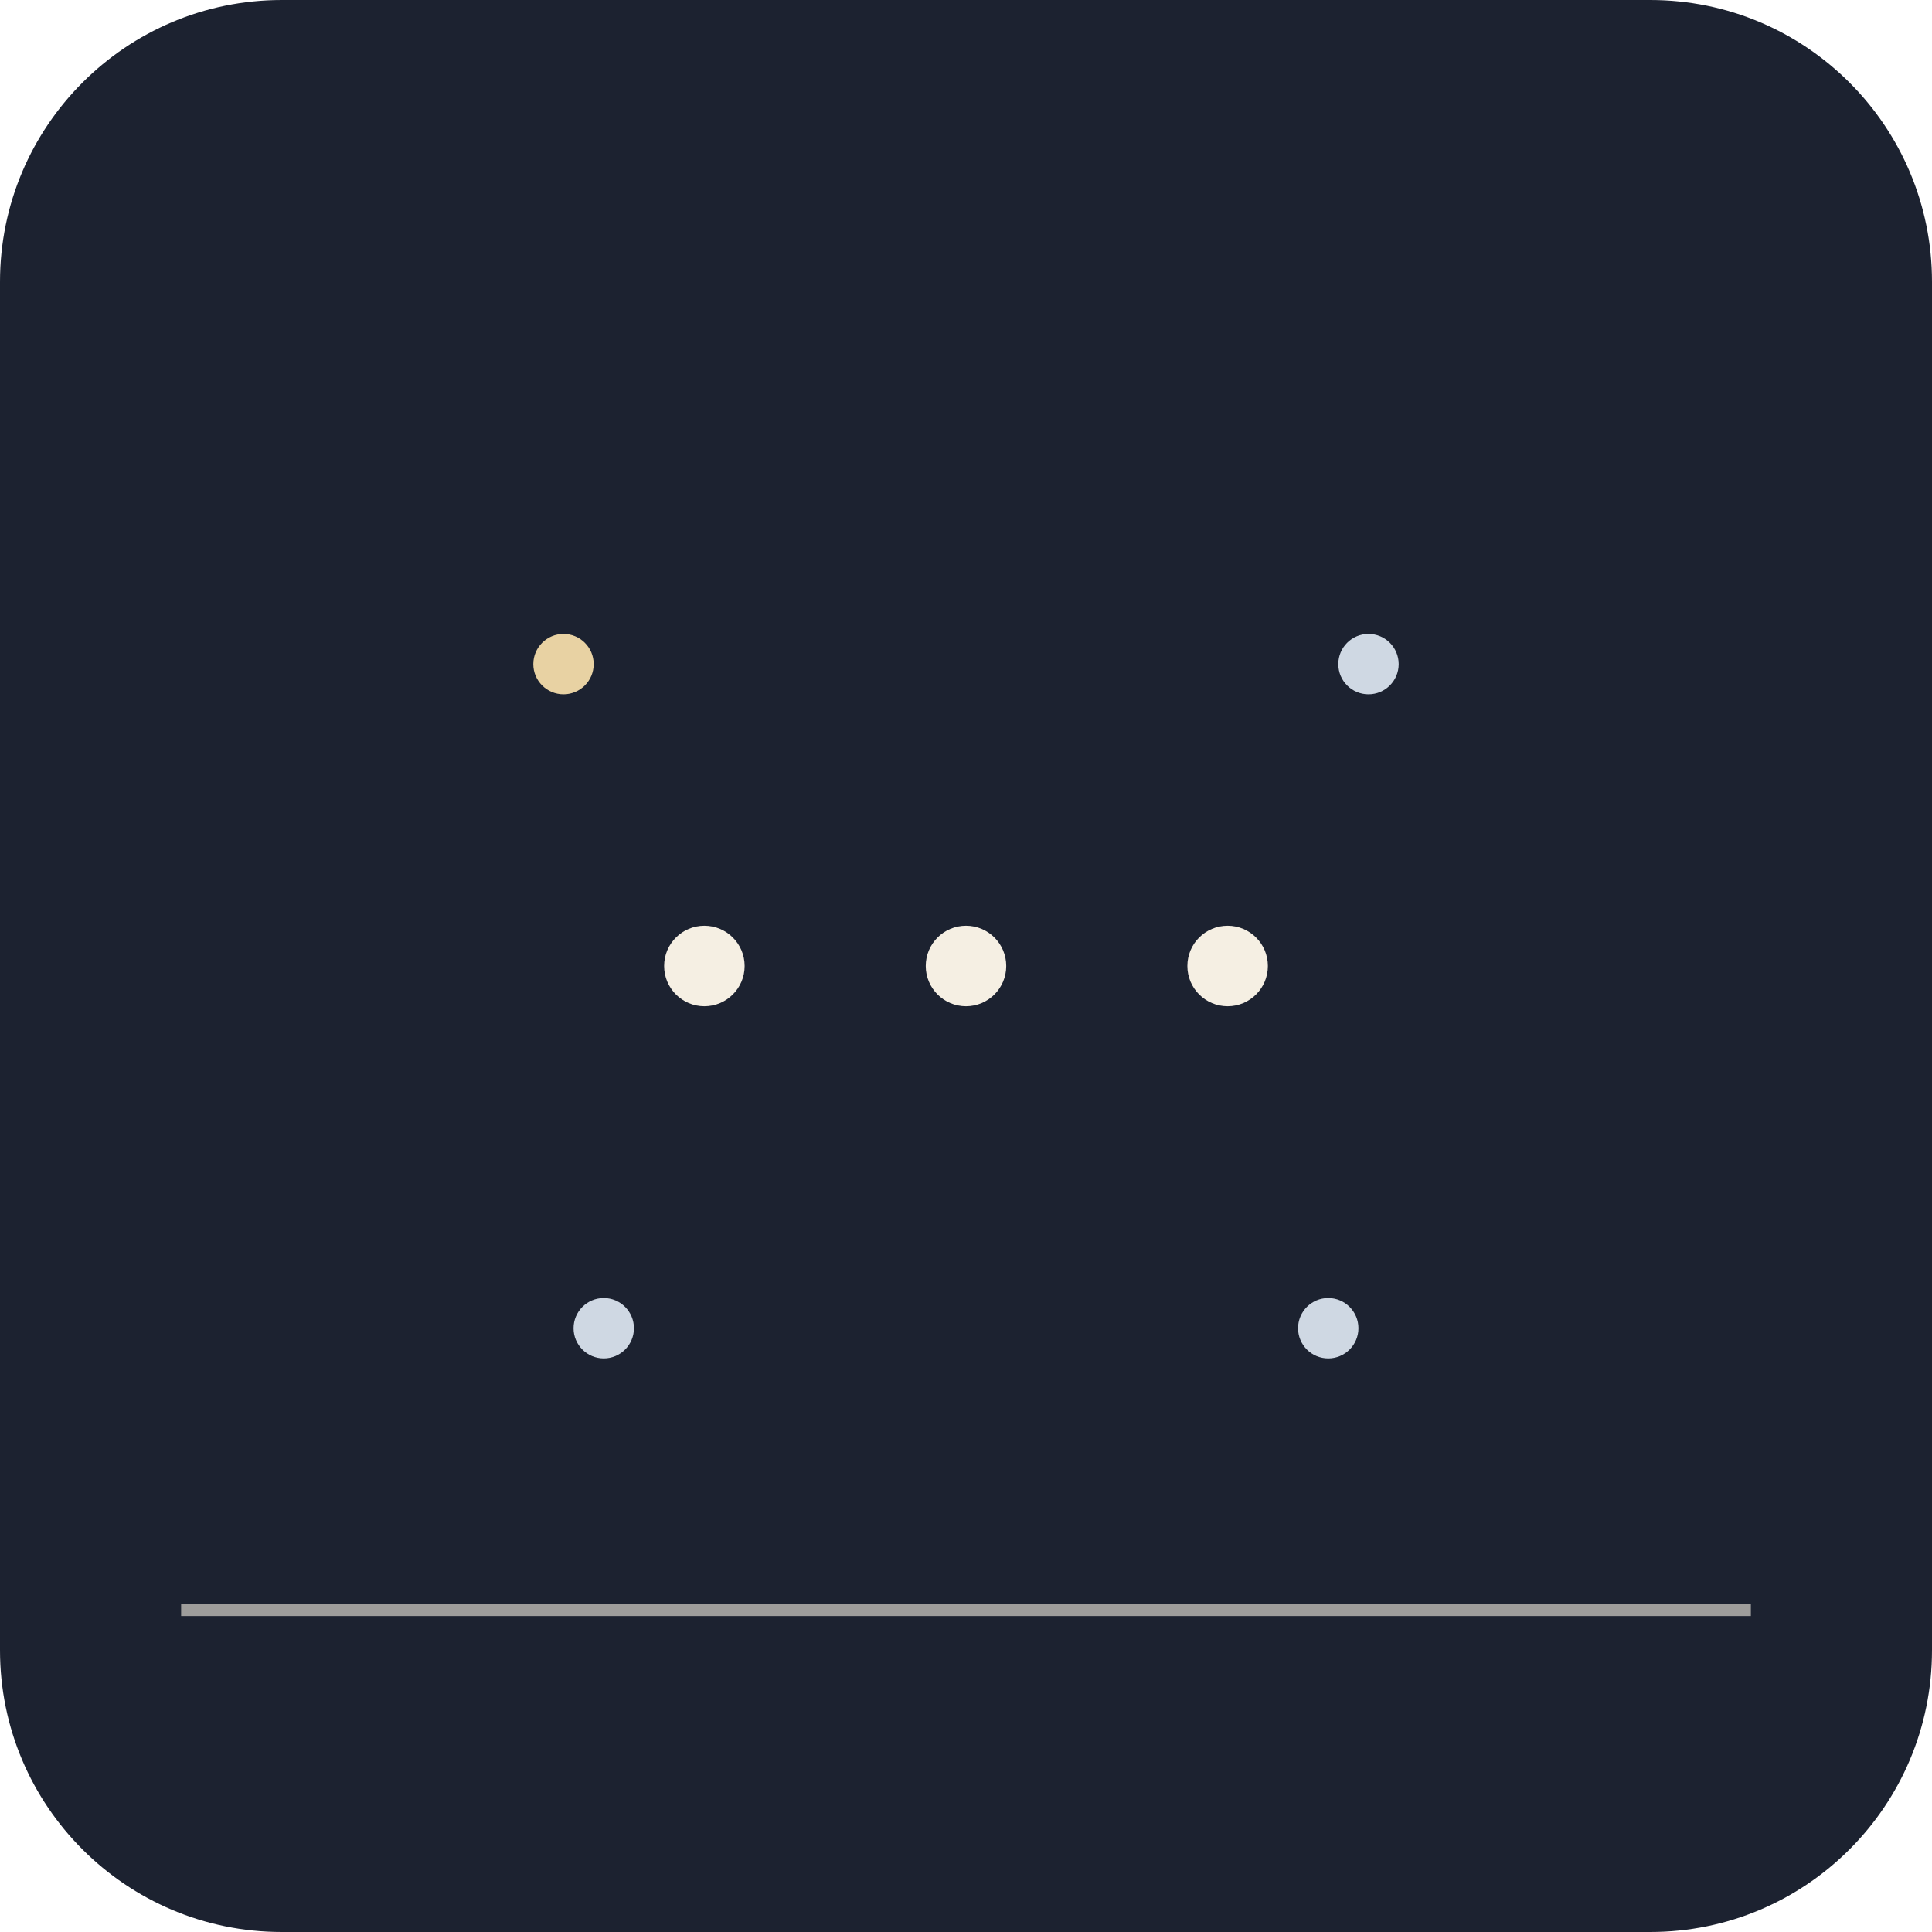
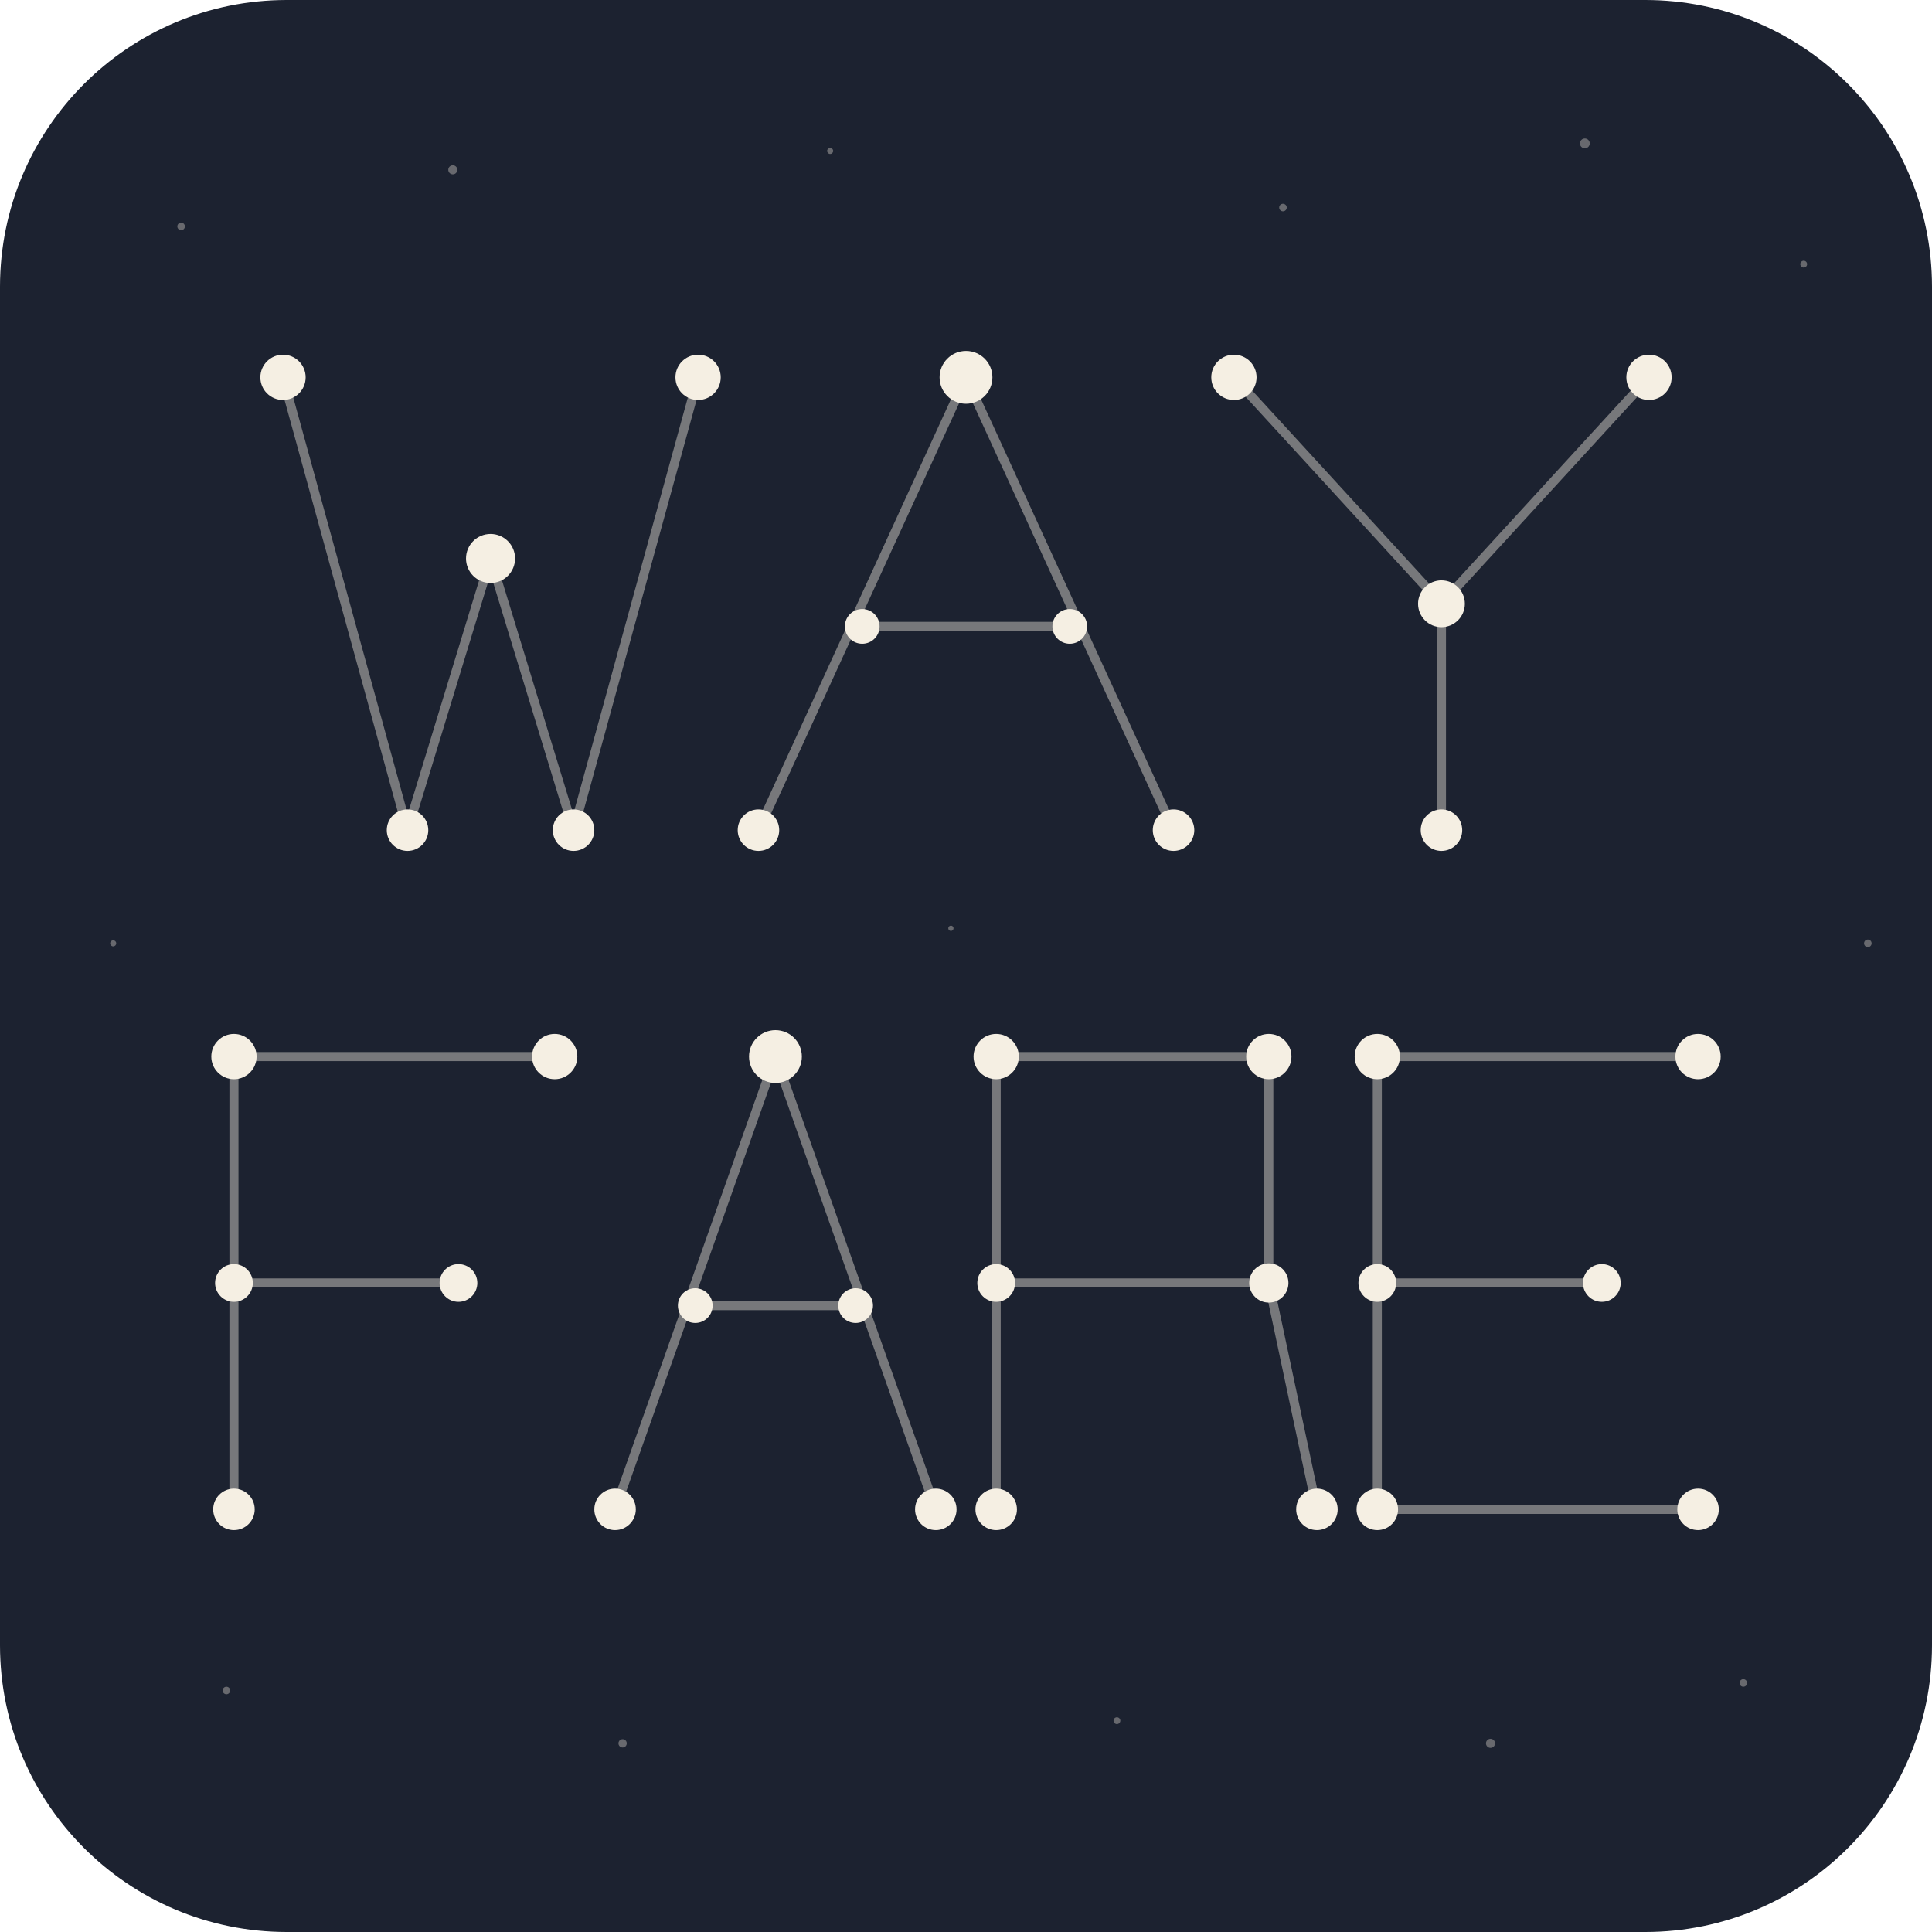
- <svg xmlns="http://www.w3.org/2000/svg" viewBox="0 0 192 192" width="192" height="192">
-   <rect width="192" height="192" rx="28" fill="#1c2230" />
-   <circle cx="70" cy="96" r="4" fill="#f5efe3" />
-   <circle cx="96" cy="96" r="4" fill="#f5efe3" />
-   <circle cx="122" cy="96" r="4" fill="#f5efe3" />
-   <circle cx="56" cy="66" r="3" fill="#e8d2a3" />
-   <circle cx="136" cy="66" r="3" fill="#cfd8e3" />
-   <circle cx="60" cy="132" r="3" fill="#cfd8e3" />
-   <circle cx="132" cy="132" r="3" fill="#cfd8e3" />
-   <line x1="18" y1="160" x2="174" y2="160" stroke="#f5efe3" stroke-width="1.2" opacity="0.6" />
+ <svg xmlns="http://www.w3.org/2000/svg" viewBox="0 0 512 512" width="192" height="192">
+   <rect width="512" height="512" rx="76" fill="#1c2230" />
+   <g fill="#f5efe3" opacity="0.35">
+     <circle cx="48" cy="60" r="1" />
+     <circle cx="120" cy="45" r="1.2" />
+     <circle cx="220" cy="40" r="0.8" />
+     <circle cx="340" cy="55" r="1" />
+     <circle cx="420" cy="38" r="1.3" />
+     <circle cx="478" cy="70" r="0.9" />
+     <circle cx="30" cy="250" r="0.8" />
+     <circle cx="495" cy="250" r="1" />
+     <circle cx="252" cy="246" r="0.7" />
+     <circle cx="60" cy="448" r="1" />
+     <circle cx="165" cy="462" r="1.1" />
+     <circle cx="296" cy="456" r="0.9" />
+     <circle cx="395" cy="462" r="1.2" />
+     <circle cx="462" cy="446" r="1" />
+   </g>
+   <g stroke="#f5efe3" stroke-width="2.4" stroke-linecap="round" stroke-linejoin="round" fill="none" opacity="0.42">
+     <polyline points="75,100 108,220 130,148 152,220 185,100" />
+     <polyline points="201,220 256,100 311,220" />
+     <line x1="228.5" y1="166" x2="283.5" y2="166" />
+     <polyline points="327,100 382,160 437,100" />
+     <line x1="382" y1="160" x2="382" y2="220" />
+     <polyline points="62,400 62,280 147,280" />
+     <line x1="62" y1="340" x2="121.5" y2="340" />
+     <polyline points="163,400 205.5,280 248,400" />
+     <line x1="184.25" y1="346" x2="226.75" y2="346" />
+     <line x1="264" y1="280" x2="264" y2="400" />
+     <polyline points="264,280 336.25,280 336.25,340 264,340" />
+     <line x1="336.25" y1="340" x2="349" y2="400" />
+     <polyline points="450,280 365,280 365,400 450,400" />
+     <line x1="365" y1="340" x2="424.5" y2="340" />
+   </g>
+   <g fill="#f5efe3">
+     <circle cx="75" cy="100" r="6" />
+     <circle cx="108" cy="220" r="5.5" />
+     <circle cx="130" cy="148" r="6.5" />
+     <circle cx="152" cy="220" r="5.5" />
+     <circle cx="185" cy="100" r="6" />
+     <circle cx="201" cy="220" r="5.5" />
+     <circle cx="256" cy="100" r="7" />
+     <circle cx="311" cy="220" r="5.5" />
+     <circle cx="228.5" cy="166" r="4.6" />
+     <circle cx="283.5" cy="166" r="4.6" />
+     <circle cx="327" cy="100" r="6" />
+     <circle cx="382" cy="160" r="6.2" />
+     <circle cx="437" cy="100" r="6" />
+     <circle cx="382" cy="220" r="5.5" />
+     <circle cx="62" cy="280" r="6" />
+     <circle cx="62" cy="400" r="5.5" />
+     <circle cx="147" cy="280" r="6" />
+     <circle cx="62" cy="340" r="5" />
+     <circle cx="121.5" cy="340" r="5" />
+     <circle cx="163" cy="400" r="5.5" />
+     <circle cx="205.5" cy="280" r="7" />
+     <circle cx="248" cy="400" r="5.5" />
+     <circle cx="184.25" cy="346" r="4.6" />
+     <circle cx="226.75" cy="346" r="4.6" />
+     <circle cx="264" cy="280" r="6" />
+     <circle cx="264" cy="400" r="5.5" />
+     <circle cx="336.25" cy="280" r="6" />
+     <circle cx="336.25" cy="340" r="5.2" />
+     <circle cx="264" cy="340" r="5" />
+     <circle cx="349" cy="400" r="5.5" />
+     <circle cx="450" cy="280" r="6" />
+     <circle cx="365" cy="280" r="6" />
+     <circle cx="365" cy="400" r="5.5" />
+     <circle cx="450" cy="400" r="5.5" />
+     <circle cx="365" cy="340" r="5" />
+     <circle cx="424.5" cy="340" r="5" />
+   </g>
</svg>
